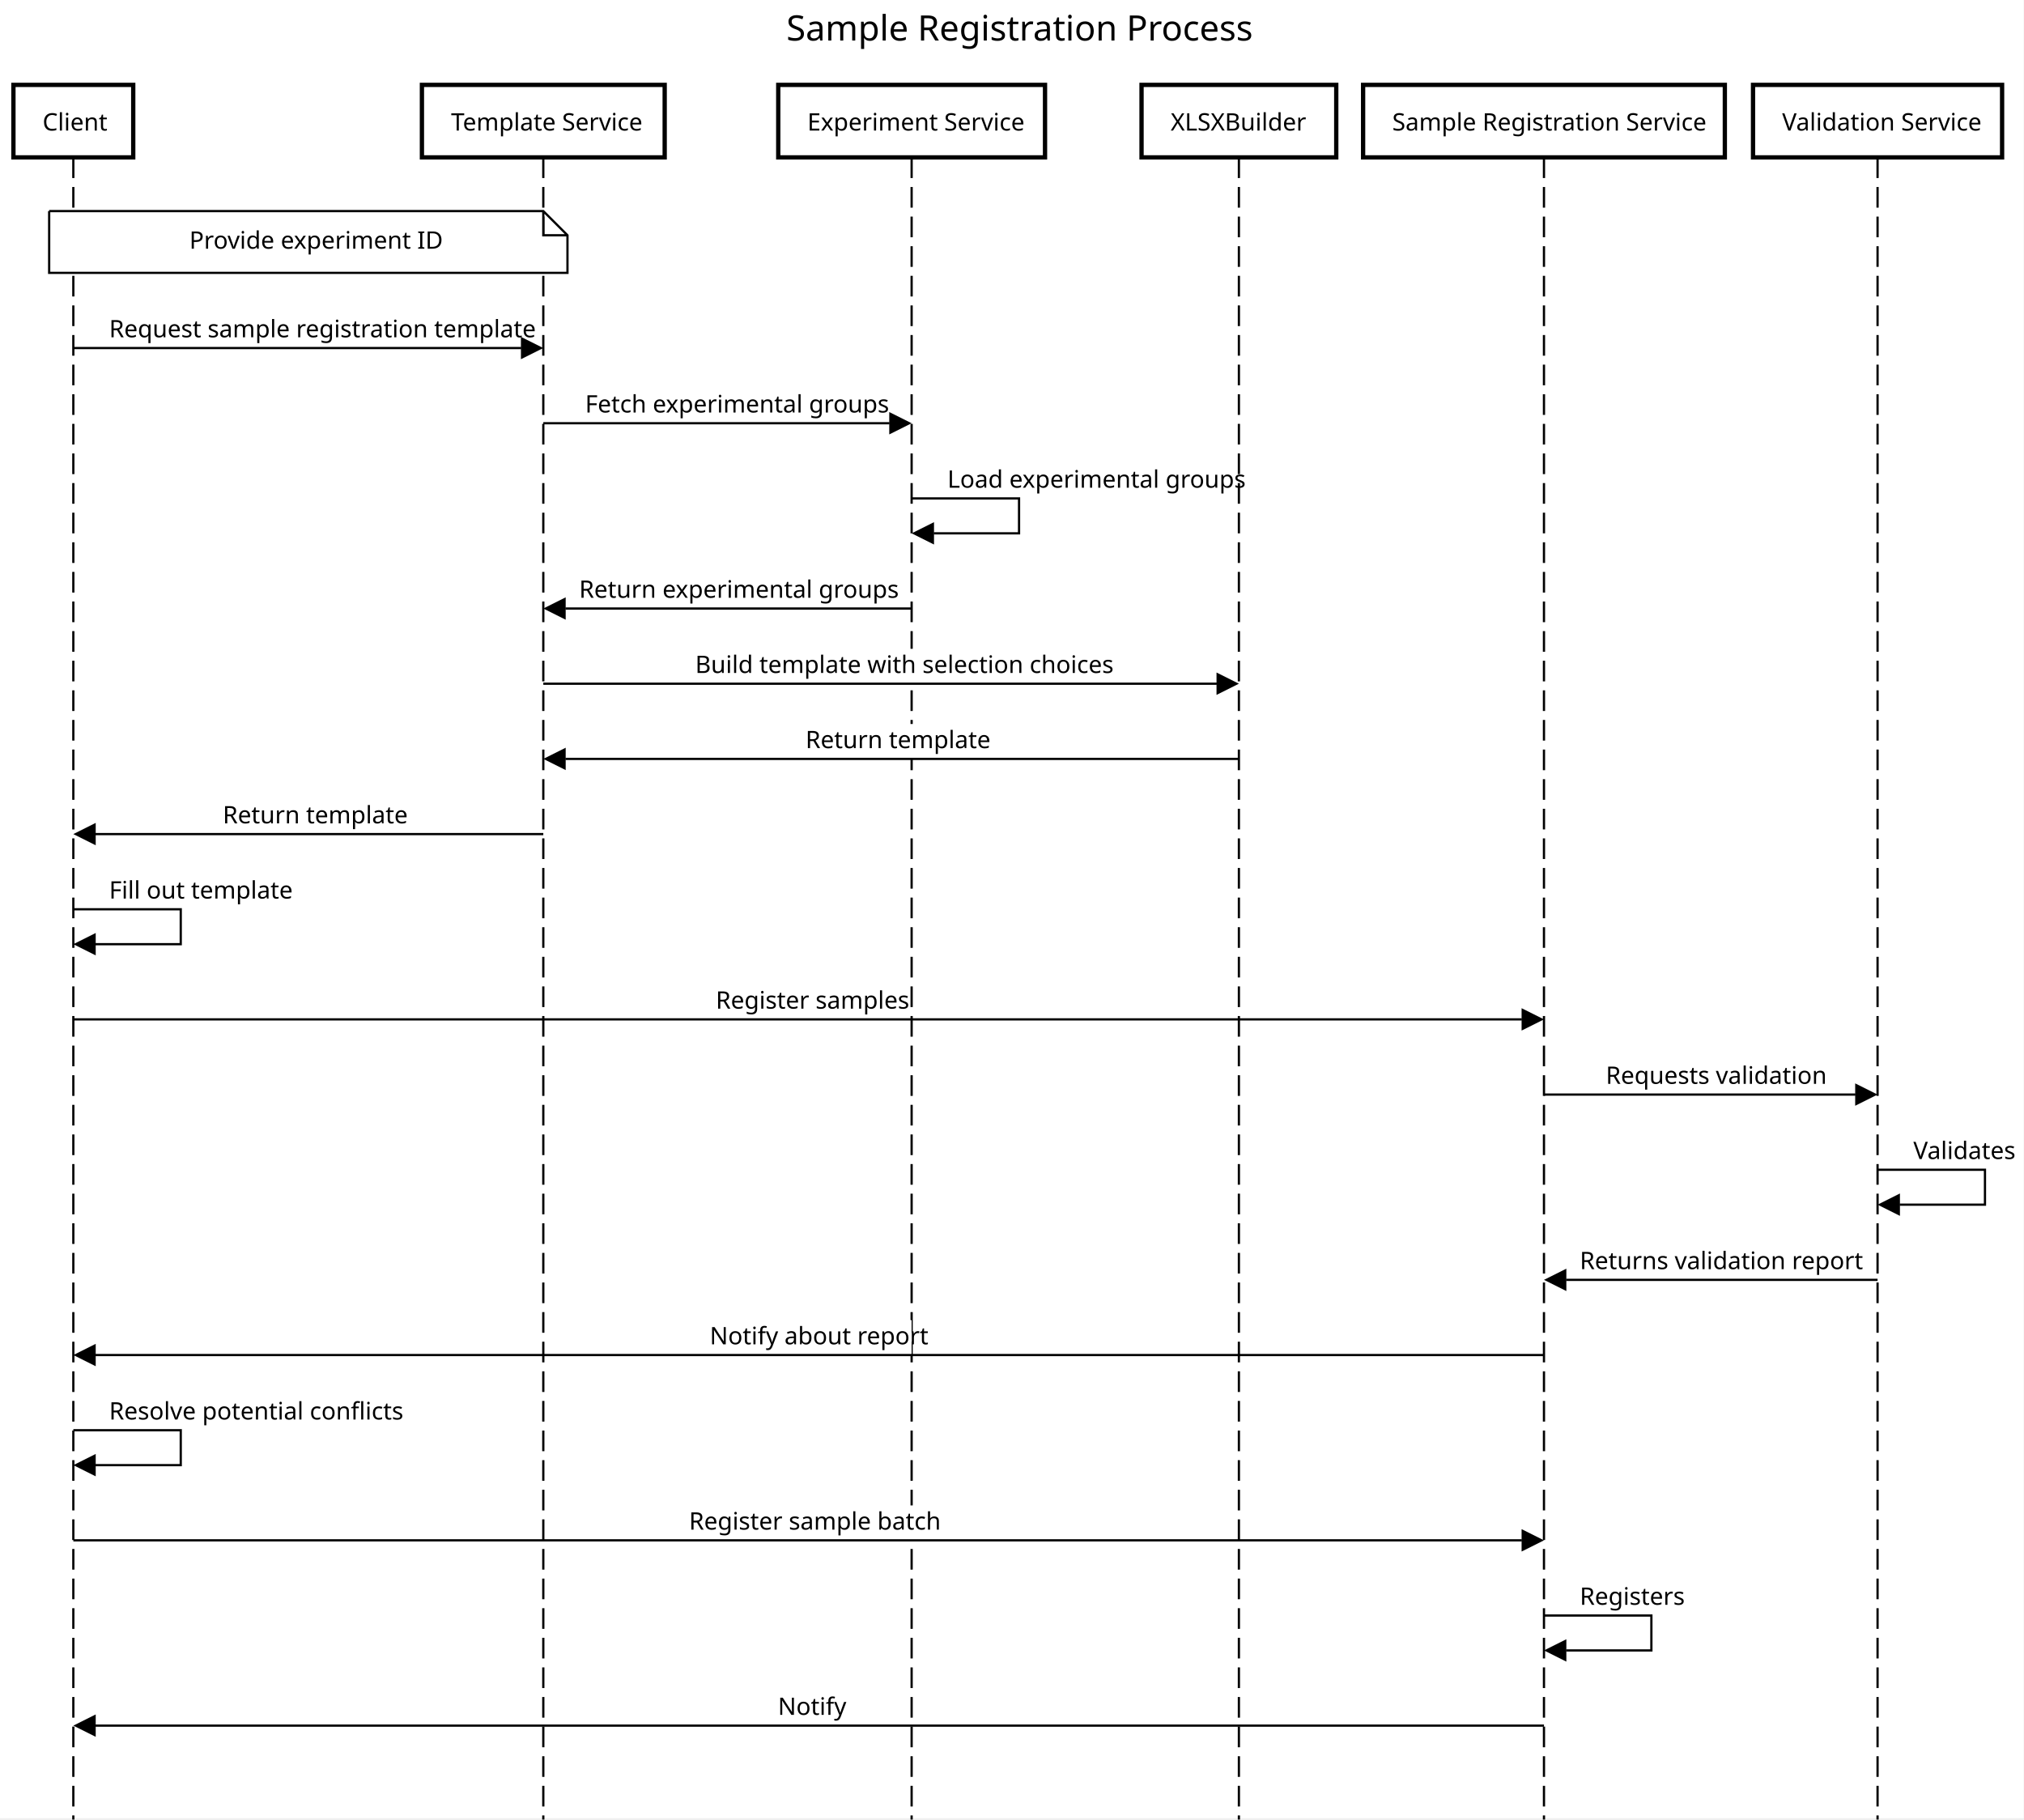
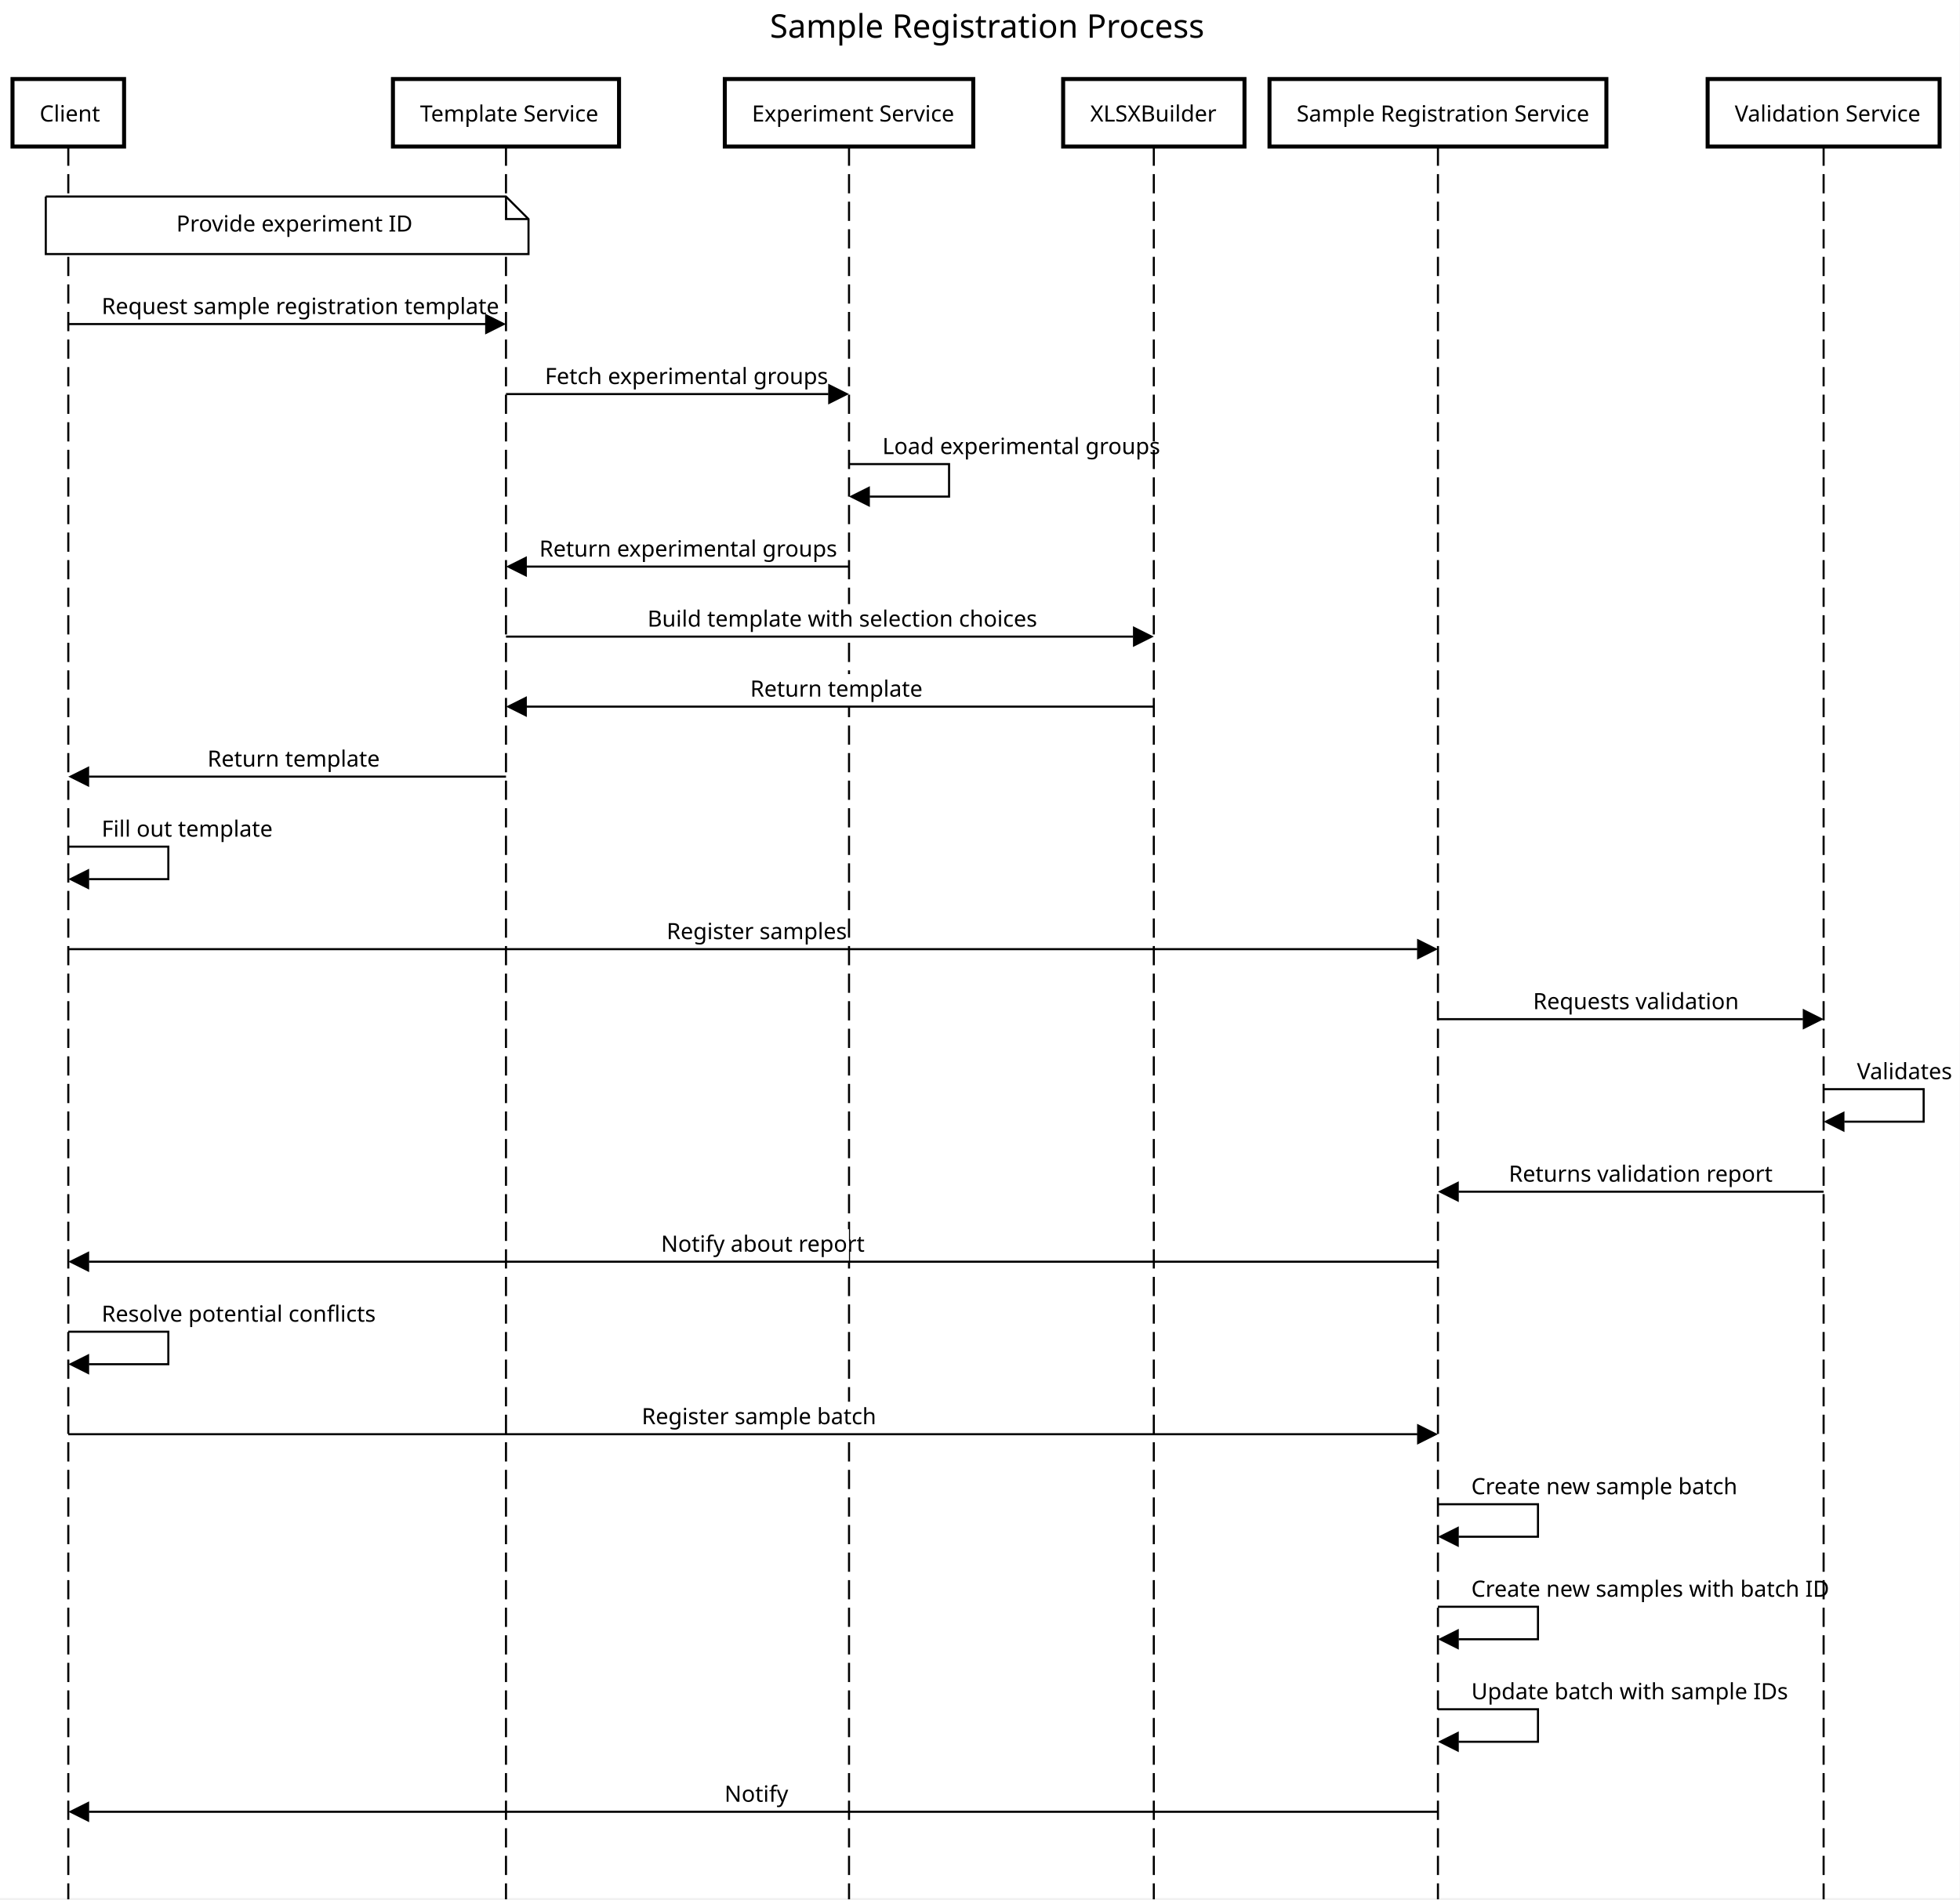
- <svg xmlns="http://www.w3.org/2000/svg" version="1.1" width="1231.235" height="1106.888">
+ <svg xmlns="http://www.w3.org/2000/svg" version="1.1" width="1280.222" height="1240.837">
  <defs />
  <g>
    <g />
    <g />
    <g />
    <g />
    <g />
    <g />
    <g />
    <g />
    <g />
    <g />
    <g />
    <g />
    <g />
    <g />
    <g />
    <g />
    <g />
    <g />
    <g />
    <g />
    <g />
    <g />
    <g />
    <g />
    <g />
    <g />
    <g />
    <g />
    <g />
    <g />
    <g />
    <g />
    <g />
    <g />
    <g />
    <g />
    <g />
    <g />
    <g />
    <g />
    <g />
    <g />
    <g />
    <g />
    <g />
    <g />
    <g />
    <g />
    <g />
    <g />
    <g />
    <g />
    <g />
    <g />
    <g />
    <g />
    <g />
    <g />
    <g />
    <g />
    <g />
    <g />
    <g />
    <g />
    <g />
    <g />
    <g />
    <g />
    <g />
    <g />
    <g />
    <g />
    <g />
    <g />
    <g />
    <g />
    <g />
    <g />
    <g />
    <g />
    <g />
    <g />
    <g />
    <g />
    <g />
    <g />
    <g />
    <g />
    <g />
    <g />
    <g />
    <g />
    <g />
    <g />
    <g />
    <g />
    <g />
    <g />
    <g />
    <g />
+     <g />
+     <g />
+     <g />
+     <g />
+     <g />
+     <g />
+     <g />
+     <g />
+     <g />
+     <g />
+     <g />
+     <g />
+     <g />
+     <g />
+     <g />
+     <g />
+     <g />
+     <g />
+     <g />
+     <g />
+     <g />
+     <g />
+     <g />
+     <g />
+     <g />
+     <g />
+     <g />
+     <g />
    <g>
-       <rect fill="white" stroke="none" x="0" y="0" width="1231" height="1106" />
+       <rect fill="white" stroke="none" x="0" y="0" width="1280" height="1240" />
    </g>
    <g />
    <g>
-       <path fill="none" stroke="black" paint-order="fill stroke markers" d=" M 44.608 95.739 L 44.608 1106.888" stroke-miterlimit="10" stroke-width="1.361" stroke-dasharray="12.566,5.445" />
-       <path fill="none" stroke="black" paint-order="fill stroke markers" d=" M 330.502 95.739 L 330.502 1106.888" stroke-miterlimit="10" stroke-width="1.361" stroke-dasharray="12.566,5.445" />
-       <path fill="none" stroke="black" paint-order="fill stroke markers" d=" M 554.562 95.739 L 554.562 1106.888" stroke-miterlimit="10" stroke-width="1.361" stroke-dasharray="12.566,5.445" />
-       <path fill="none" stroke="black" paint-order="fill stroke markers" d=" M 753.644 95.739 L 753.644 1106.888" stroke-miterlimit="10" stroke-width="1.361" stroke-dasharray="12.566,5.445" />
-       <path fill="none" stroke="black" paint-order="fill stroke markers" d=" M 939.226 95.739 L 939.226 1106.888" stroke-miterlimit="10" stroke-width="1.361" stroke-dasharray="12.566,5.445" />
-       <path fill="none" stroke="black" paint-order="fill stroke markers" d=" M 1142.153 95.739 L 1142.153 1106.888" stroke-miterlimit="10" stroke-width="1.361" stroke-dasharray="12.566,5.445" />
+       <path fill="none" stroke="black" paint-order="fill stroke markers" d=" M 44.608 95.739 L 44.608 1240.837" stroke-miterlimit="10" stroke-width="1.361" stroke-dasharray="12.566,5.445" />
+       <path fill="none" stroke="black" paint-order="fill stroke markers" d=" M 330.502 95.739 L 330.502 1240.837" stroke-miterlimit="10" stroke-width="1.361" stroke-dasharray="12.566,5.445" />
+       <path fill="none" stroke="black" paint-order="fill stroke markers" d=" M 554.562 95.739 L 554.562 1240.837" stroke-miterlimit="10" stroke-width="1.361" stroke-dasharray="12.566,5.445" />
+       <path fill="none" stroke="black" paint-order="fill stroke markers" d=" M 753.644 95.739 L 753.644 1240.837" stroke-miterlimit="10" stroke-width="1.361" stroke-dasharray="12.566,5.445" />
+       <path fill="none" stroke="black" paint-order="fill stroke markers" d=" M 939.226 95.739 L 939.226 1240.837" stroke-miterlimit="10" stroke-width="1.361" stroke-dasharray="12.566,5.445" />
+       <path fill="none" stroke="black" paint-order="fill stroke markers" d=" M 1191.141 95.739 L 1191.141 1240.837" stroke-miterlimit="10" stroke-width="1.361" stroke-dasharray="12.566,5.445" />
    </g>
    <g>
      <path fill="none" stroke="none" />
      <g>
        <path fill="white" stroke="black" paint-order="fill stroke markers" d=" M 8.168 51.634 L 81.048 51.634 L 81.048 95.739 L 8.168 95.739 L 8.168 51.634 Z" stroke-miterlimit="10" stroke-width="2.614" stroke-dasharray="" />
      </g>
      <g>
        <g />
        <text fill="black" stroke="none" font-family="sans-serif" font-size="11pt" font-style="normal" font-weight="normal" text-decoration="normal" x="25.891" y="79.404" text-anchor="start" dominant-baseline="alphabetic" xml:space="preserve">Client</text>
      </g>
      <path fill="none" stroke="none" />
      <g>
        <path fill="white" stroke="black" paint-order="fill stroke markers" d=" M 256.661 51.634 L 404.342 51.634 L 404.342 95.739 L 256.661 95.739 L 256.661 51.634 Z" stroke-miterlimit="10" stroke-width="2.614" stroke-dasharray="" />
      </g>
      <g>
        <g />
-         <text fill="black" stroke="none" font-family="sans-serif" font-size="11pt" font-style="normal" font-weight="normal" text-decoration="normal" x="274.385" y="79.404" text-anchor="start" dominant-baseline="alphabetic" xml:space="preserve">Template Service</text>
+         <text fill="black" stroke="none" font-family="sans-serif" font-size="11pt" font-style="normal" font-weight="normal" text-decoration="normal" x="274.385" y="79.404" text-anchor="start" dominant-baseline="alphabetic" xml:space="preserve">Template Service</text>
      </g>
      <path fill="none" stroke="none" />
      <g>
        <path fill="white" stroke="black" paint-order="fill stroke markers" d=" M 473.422 51.634 L 635.703 51.634 L 635.703 95.739 L 473.422 95.739 L 473.422 51.634 Z" stroke-miterlimit="10" stroke-width="2.614" stroke-dasharray="" />
      </g>
      <g>
        <g />
-         <text fill="black" stroke="none" font-family="sans-serif" font-size="11pt" font-style="normal" font-weight="normal" text-decoration="normal" x="491.146" y="79.404" text-anchor="start" dominant-baseline="alphabetic" xml:space="preserve">Experiment Service</text>
+         <text fill="black" stroke="none" font-family="sans-serif" font-size="11pt" font-style="normal" font-weight="normal" text-decoration="normal" x="491.146" y="79.404" text-anchor="start" dominant-baseline="alphabetic" xml:space="preserve">Experiment Service</text>
      </g>
      <path fill="none" stroke="none" />
      <g>
        <path fill="white" stroke="black" paint-order="fill stroke markers" d=" M 694.42 51.634 L 812.867 51.634 L 812.867 95.739 L 694.42 95.739 L 694.42 51.634 Z" stroke-miterlimit="10" stroke-width="2.614" stroke-dasharray="" />
      </g>
      <g>
        <g />
        <text fill="black" stroke="none" font-family="sans-serif" font-size="11pt" font-style="normal" font-weight="normal" text-decoration="normal" x="712.144" y="79.404" text-anchor="start" dominant-baseline="alphabetic" xml:space="preserve">XLSXBuilder</text>
      </g>
      <path fill="none" stroke="none" />
      <g>
        <path fill="white" stroke="black" paint-order="fill stroke markers" d=" M 829.202 51.634 L 1049.25 51.634 L 1049.25 95.739 L 829.202 95.739 L 829.202 51.634 Z" stroke-miterlimit="10" stroke-width="2.614" stroke-dasharray="" />
      </g>
      <g>
        <g />
-         <text fill="black" stroke="none" font-family="sans-serif" font-size="11pt" font-style="normal" font-weight="normal" text-decoration="normal" x="846.926" y="79.404" text-anchor="start" dominant-baseline="alphabetic" xml:space="preserve">Sample Registration Service</text>
-       </g>
-       <path fill="none" stroke="none" />
-       <g>
-         <path fill="white" stroke="black" paint-order="fill stroke markers" d=" M 1066.396 51.634 L 1217.91 51.634 L 1217.91 95.739 L 1066.396 95.739 L 1066.396 51.634 Z" stroke-miterlimit="10" stroke-width="2.614" stroke-dasharray="" />
-       </g>
-       <g>
-         <g />
-         <text fill="black" stroke="none" font-family="sans-serif" font-size="11pt" font-style="normal" font-weight="normal" text-decoration="normal" x="1084.12" y="79.404" text-anchor="start" dominant-baseline="alphabetic" xml:space="preserve">Validation Service</text>
+         <text fill="black" stroke="none" font-family="sans-serif" font-size="11pt" font-style="normal" font-weight="normal" text-decoration="normal" x="846.926" y="79.404" text-anchor="start" dominant-baseline="alphabetic" xml:space="preserve">Sample Registration Service</text>
+       </g>
+       <path fill="none" stroke="none" />
+       <g>
+         <path fill="white" stroke="black" paint-order="fill stroke markers" d=" M 1115.384 51.634 L 1266.898 51.634 L 1266.898 95.739 L 1115.384 95.739 L 1115.384 51.634 Z" stroke-miterlimit="10" stroke-width="2.614" stroke-dasharray="" />
+       </g>
+       <g>
+         <g />
+         <text fill="black" stroke="none" font-family="sans-serif" font-size="11pt" font-style="normal" font-weight="normal" text-decoration="normal" x="1133.107" y="79.404" text-anchor="start" dominant-baseline="alphabetic" xml:space="preserve">Validation Service</text>
      </g>
    </g>
    <g>
      <g>
-         <text fill="black" stroke="none" font-family="sans-serif" font-size="16pt" font-style="normal" font-weight="normal" text-decoration="normal" x="478.367" y="24.651" text-anchor="start" dominant-baseline="alphabetic" xml:space="preserve">Sample Registration Process</text>
+         <text fill="black" stroke="none" font-family="sans-serif" font-size="16pt" font-style="normal" font-weight="normal" text-decoration="normal" x="502.867" y="24.651" text-anchor="start" dominant-baseline="alphabetic" xml:space="preserve">Sample Registration Process</text>
      </g>
      <path fill="white" stroke="black" paint-order="fill stroke markers" d=" M 29.906 128.41 L 330.502 128.41 L 345.204 143.111 L 345.204 165.981 L 29.906 165.981 L 29.906 128.41 M 330.502 128.41 L 330.502 143.111 L 345.204 143.111" stroke-miterlimit="10" stroke-width="1.361" stroke-dasharray="" />
      <g>
-         <text fill="black" stroke="none" font-family="sans-serif" font-size="11pt" font-style="normal" font-weight="normal" text-decoration="normal" x="115.188" y="151.279" text-anchor="start" dominant-baseline="alphabetic" xml:space="preserve">Provide experiment ID</text>
+         <text fill="black" stroke="none" font-family="sans-serif" font-size="11pt" font-style="normal" font-weight="normal" text-decoration="normal" x="115.188" y="151.279" text-anchor="start" dominant-baseline="alphabetic" xml:space="preserve">Provide experiment ID</text>
      </g>
      <g>
        <rect fill="white" stroke="none" x="63.938" y="190.483" width="247.234" height="21.236" />
-         <text fill="black" stroke="none" font-family="sans-serif" font-size="11pt" font-style="normal" font-weight="normal" text-decoration="normal" x="66.388" y="205.185" text-anchor="start" dominant-baseline="alphabetic" xml:space="preserve">Request sample registration template</text>
+         <text fill="black" stroke="none" font-family="sans-serif" font-size="11pt" font-style="normal" font-weight="normal" text-decoration="normal" x="66.388" y="205.185" text-anchor="start" dominant-baseline="alphabetic" xml:space="preserve">Request sample registration template</text>
      </g>
      <g>
        <path fill="none" stroke="black" paint-order="fill stroke markers" d=" M 44.608 211.719 L 317.053 211.719" stroke-miterlimit="10" stroke-width="1.361" stroke-dasharray="" />
        <g transform="translate(330.5018,211.7191) translate(-330.5018,-211.7191)">
          <path fill="black" stroke="none" paint-order="stroke fill markers" d=" M 316.889 204.913 L 330.502 211.719 L 316.889 218.525 Z" />
        </g>
      </g>
      <g>
        <rect fill="white" stroke="none" x="353.499" y="236.222" width="178.067" height="21.236" />
-         <text fill="black" stroke="none" font-family="sans-serif" font-size="11pt" font-style="normal" font-weight="normal" text-decoration="normal" x="355.949" y="250.924" text-anchor="start" dominant-baseline="alphabetic" xml:space="preserve">Fetch experimental groups</text>
+         <text fill="black" stroke="none" font-family="sans-serif" font-size="11pt" font-style="normal" font-weight="normal" text-decoration="normal" x="355.949" y="250.924" text-anchor="start" dominant-baseline="alphabetic" xml:space="preserve">Fetch experimental groups</text>
      </g>
      <g>
        <path fill="none" stroke="black" paint-order="fill stroke markers" d=" M 330.502 257.458 L 541.113 257.458" stroke-miterlimit="10" stroke-width="1.361" stroke-dasharray="" />
        <g transform="translate(554.5624,257.4577) translate(-554.5624,-257.4577)">
          <path fill="black" stroke="none" paint-order="stroke fill markers" d=" M 540.95 250.651 L 554.562 257.458 L 540.95 264.264 Z" />
        </g>
      </g>
      <g>
        <rect fill="white" stroke="none" x="573.892" y="281.96" width="174.034" height="21.236" />
-         <text fill="black" stroke="none" font-family="sans-serif" font-size="11pt" font-style="normal" font-weight="normal" text-decoration="normal" x="576.343" y="296.662" text-anchor="start" dominant-baseline="alphabetic" xml:space="preserve">Load experimental groups</text>
+         <text fill="black" stroke="none" font-family="sans-serif" font-size="11pt" font-style="normal" font-weight="normal" text-decoration="normal" x="576.343" y="296.662" text-anchor="start" dominant-baseline="alphabetic" xml:space="preserve">Load experimental groups</text>
      </g>
      <g>
        <path fill="none" stroke="black" paint-order="fill stroke markers" d=" M 554.562 303.196 L 619.903 303.196 L 619.903 324.432 L 568.012 324.432" stroke-miterlimit="10" stroke-width="1.361" stroke-dasharray="" />
        <g transform="translate(554.5624,324.432) translate(-554.5624,-324.432)">
          <path fill="black" stroke="none" paint-order="stroke fill markers" d=" M 568.175 317.626 L 554.562 324.432 L 568.175 331.238 Z" />
        </g>
      </g>
      <g>
        <rect fill="white" stroke="none" x="349.832" y="348.935" width="185.401" height="21.236" />
-         <text fill="black" stroke="none" font-family="sans-serif" font-size="11pt" font-style="normal" font-weight="normal" text-decoration="normal" x="352.282" y="363.636" text-anchor="start" dominant-baseline="alphabetic" xml:space="preserve">Return experimental groups</text>
+         <text fill="black" stroke="none" font-family="sans-serif" font-size="11pt" font-style="normal" font-weight="normal" text-decoration="normal" x="352.282" y="363.636" text-anchor="start" dominant-baseline="alphabetic" xml:space="preserve">Return experimental groups</text>
      </g>
      <g>
        <path fill="none" stroke="black" paint-order="fill stroke markers" d=" M 554.562 370.171 L 343.951 370.171" stroke-miterlimit="10" stroke-width="1.361" stroke-dasharray="" />
        <g transform="translate(330.5018,370.1706) translate(-330.5018,-370.1706)">
          <path fill="black" stroke="none" paint-order="stroke fill markers" d=" M 344.115 363.364 L 330.502 370.171 L 344.115 376.977 Z" />
        </g>
      </g>
      <g>
        <rect fill="white" stroke="none" x="420.472" y="394.673" width="243.201" height="21.236" />
-         <text fill="black" stroke="none" font-family="sans-serif" font-size="11pt" font-style="normal" font-weight="normal" text-decoration="normal" x="422.923" y="409.375" text-anchor="start" dominant-baseline="alphabetic" xml:space="preserve">Build template with selection choices</text>
+         <text fill="black" stroke="none" font-family="sans-serif" font-size="11pt" font-style="normal" font-weight="normal" text-decoration="normal" x="422.923" y="409.375" text-anchor="start" dominant-baseline="alphabetic" xml:space="preserve">Build template with selection choices</text>
      </g>
      <g>
        <path fill="none" stroke="black" paint-order="fill stroke markers" d=" M 330.502 415.909 L 740.194 415.909" stroke-miterlimit="10" stroke-width="1.361" stroke-dasharray="" />
        <g transform="translate(753.6436,415.9091) translate(-753.6436,-415.9091)">
          <path fill="black" stroke="none" paint-order="stroke fill markers" d=" M 740.031 409.103 L 753.644 415.909 L 740.031 422.715 Z" />
        </g>
      </g>
      <g>
        <rect fill="white" stroke="none" x="487.572" y="440.412" width="109.001" height="21.236" />
-         <text fill="black" stroke="none" font-family="sans-serif" font-size="11pt" font-style="normal" font-weight="normal" text-decoration="normal" x="490.023" y="455.114" text-anchor="start" dominant-baseline="alphabetic" xml:space="preserve">Return template</text>
+         <text fill="black" stroke="none" font-family="sans-serif" font-size="11pt" font-style="normal" font-weight="normal" text-decoration="normal" x="490.023" y="455.114" text-anchor="start" dominant-baseline="alphabetic" xml:space="preserve">Return template</text>
      </g>
      <g>
        <path fill="none" stroke="black" paint-order="fill stroke markers" d=" M 753.644 461.648 L 343.951 461.648" stroke-miterlimit="10" stroke-width="1.361" stroke-dasharray="" />
        <g transform="translate(330.5018,461.6477) translate(-330.5018,-461.6477)">
          <path fill="black" stroke="none" paint-order="stroke fill markers" d=" M 344.115 454.841 L 330.502 461.648 L 344.115 468.454 Z" />
        </g>
      </g>
      <g>
        <rect fill="white" stroke="none" x="133.055" y="486.151" width="109.001" height="21.236" />
-         <text fill="black" stroke="none" font-family="sans-serif" font-size="11pt" font-style="normal" font-weight="normal" text-decoration="normal" x="135.505" y="500.852" text-anchor="start" dominant-baseline="alphabetic" xml:space="preserve">Return template</text>
+         <text fill="black" stroke="none" font-family="sans-serif" font-size="11pt" font-style="normal" font-weight="normal" text-decoration="normal" x="135.505" y="500.852" text-anchor="start" dominant-baseline="alphabetic" xml:space="preserve">Return template</text>
      </g>
      <g>
        <path fill="none" stroke="black" paint-order="fill stroke markers" d=" M 330.502 507.386 L 58.057 507.386" stroke-miterlimit="10" stroke-width="1.361" stroke-dasharray="" />
        <g transform="translate(44.60796,507.3863) translate(-44.60796,-507.3863)">
          <path fill="black" stroke="none" paint-order="stroke fill markers" d=" M 58.221 500.58 L 44.608 507.386 L 58.221 514.193 Z" />
        </g>
      </g>
      <g>
        <rect fill="white" stroke="none" x="63.938" y="531.889" width="108.234" height="21.236" />
-         <text fill="black" stroke="none" font-family="sans-serif" font-size="11pt" font-style="normal" font-weight="normal" text-decoration="normal" x="66.388" y="546.591" text-anchor="start" dominant-baseline="alphabetic" xml:space="preserve">Fill out template</text>
+         <text fill="black" stroke="none" font-family="sans-serif" font-size="11pt" font-style="normal" font-weight="normal" text-decoration="normal" x="66.388" y="546.591" text-anchor="start" dominant-baseline="alphabetic" xml:space="preserve">Fill out template</text>
      </g>
      <g>
        <path fill="none" stroke="black" paint-order="fill stroke markers" d=" M 44.608 553.125 L 109.949 553.125 L 109.949 574.361 L 58.057 574.361" stroke-miterlimit="10" stroke-width="1.361" stroke-dasharray="" />
        <g transform="translate(44.60796,574.3606) translate(-44.60796,-574.3606)">
          <path fill="black" stroke="none" paint-order="stroke fill markers" d=" M 58.221 567.554 L 44.608 574.361 L 58.221 581.167 Z" />
        </g>
      </g>
      <g>
        <rect fill="white" stroke="none" x="432.967" y="598.863" width="117.901" height="21.236" />
-         <text fill="black" stroke="none" font-family="sans-serif" font-size="11pt" font-style="normal" font-weight="normal" text-decoration="normal" x="435.417" y="613.565" text-anchor="start" dominant-baseline="alphabetic" xml:space="preserve">Register samples</text>
+         <text fill="black" stroke="none" font-family="sans-serif" font-size="11pt" font-style="normal" font-weight="normal" text-decoration="normal" x="435.417" y="613.565" text-anchor="start" dominant-baseline="alphabetic" xml:space="preserve">Register samples</text>
      </g>
      <g>
        <path fill="none" stroke="black" paint-order="fill stroke markers" d=" M 44.608 620.099 L 925.777 620.099" stroke-miterlimit="10" stroke-width="1.361" stroke-dasharray="" />
        <g transform="translate(939.2262,620.0992) translate(-939.2262,-620.0992)">
          <path fill="black" stroke="none" paint-order="stroke fill markers" d=" M 925.614 613.293 L 939.226 620.099 L 925.614 626.906 Z" />
        </g>
      </g>
      <g>
-         <rect fill="white" stroke="none" x="974.406" y="644.602" width="132.567" height="21.236" />
-         <text fill="black" stroke="none" font-family="sans-serif" font-size="11pt" font-style="normal" font-weight="normal" text-decoration="normal" x="976.856" y="659.304" text-anchor="start" dominant-baseline="alphabetic" xml:space="preserve">Requests validation</text>
-       </g>
-       <g>
-         <path fill="none" stroke="black" paint-order="fill stroke markers" d=" M 939.226 665.838 L 1128.704 665.838" stroke-miterlimit="10" stroke-width="1.361" stroke-dasharray="" />
-         <g transform="translate(1142.153,665.8377) translate(-1142.153,-665.8377)">
-           <path fill="black" stroke="none" paint-order="stroke fill markers" d=" M 1128.541 659.031 L 1142.153 665.838 L 1128.541 672.644 Z" />
-         </g>
-       </g>
-       <g>
-         <rect fill="white" stroke="none" x="1161.483" y="690.341" width="64.034" height="21.236" />
-         <text fill="black" stroke="none" font-family="sans-serif" font-size="11pt" font-style="normal" font-weight="normal" text-decoration="normal" x="1163.934" y="705.042" text-anchor="start" dominant-baseline="alphabetic" xml:space="preserve">Validates</text>
-       </g>
-       <g>
-         <path fill="none" stroke="black" paint-order="fill stroke markers" d=" M 1142.153 711.576 L 1207.494 711.576 L 1207.494 732.812 L 1155.603 732.812" stroke-miterlimit="10" stroke-width="1.361" stroke-dasharray="" />
-         <g transform="translate(1142.153,732.8121) translate(-1142.153,-732.8121)">
-           <path fill="black" stroke="none" paint-order="stroke fill markers" d=" M 1155.766 726.006 L 1142.153 732.812 L 1155.766 739.618 Z" />
-         </g>
-       </g>
-       <g>
-         <rect fill="white" stroke="none" x="958.556" y="757.315" width="164.267" height="21.236" />
-         <text fill="black" stroke="none" font-family="sans-serif" font-size="11pt" font-style="normal" font-weight="normal" text-decoration="normal" x="961.006" y="772.017" text-anchor="start" dominant-baseline="alphabetic" xml:space="preserve">Returns validation report</text>
-       </g>
-       <g>
-         <path fill="none" stroke="black" paint-order="fill stroke markers" d=" M 1142.153 778.551 L 952.676 778.551" stroke-miterlimit="10" stroke-width="1.361" stroke-dasharray="" />
+         <rect fill="white" stroke="none" x="998.9" y="644.602" width="132.567" height="21.236" />
+         <text fill="black" stroke="none" font-family="sans-serif" font-size="11pt" font-style="normal" font-weight="normal" text-decoration="normal" x="1001.35" y="659.304" text-anchor="start" dominant-baseline="alphabetic" xml:space="preserve">Requests validation</text>
+       </g>
+       <g>
+         <path fill="none" stroke="black" paint-order="fill stroke markers" d=" M 939.226 665.838 L 1177.691 665.838" stroke-miterlimit="10" stroke-width="1.361" stroke-dasharray="" />
+         <g transform="translate(1191.141,665.8377) translate(-1191.141,-665.8377)">
+           <path fill="black" stroke="none" paint-order="stroke fill markers" d=" M 1177.528 659.031 L 1191.141 665.838 L 1177.528 672.644 Z" />
+         </g>
+       </g>
+       <g>
+         <rect fill="white" stroke="none" x="1210.471" y="690.341" width="64.034" height="21.236" />
+         <text fill="black" stroke="none" font-family="sans-serif" font-size="11pt" font-style="normal" font-weight="normal" text-decoration="normal" x="1212.921" y="705.042" text-anchor="start" dominant-baseline="alphabetic" xml:space="preserve">Validates</text>
+       </g>
+       <g>
+         <path fill="none" stroke="black" paint-order="fill stroke markers" d=" M 1191.141 711.576 L 1256.482 711.576 L 1256.482 732.812 L 1204.59 732.812" stroke-miterlimit="10" stroke-width="1.361" stroke-dasharray="" />
+         <g transform="translate(1191.141,732.8121) translate(-1191.141,-732.8121)">
+           <path fill="black" stroke="none" paint-order="stroke fill markers" d=" M 1204.753 726.006 L 1191.141 732.812 L 1204.753 739.618 Z" />
+         </g>
+       </g>
+       <g>
+         <rect fill="white" stroke="none" x="983.05" y="757.315" width="164.267" height="21.236" />
+         <text fill="black" stroke="none" font-family="sans-serif" font-size="11pt" font-style="normal" font-weight="normal" text-decoration="normal" x="985.5" y="772.017" text-anchor="start" dominant-baseline="alphabetic" xml:space="preserve">Returns validation report</text>
+       </g>
+       <g>
+         <path fill="none" stroke="black" paint-order="fill stroke markers" d=" M 1191.141 778.551 L 952.676 778.551" stroke-miterlimit="10" stroke-width="1.361" stroke-dasharray="" />
        <g transform="translate(939.2262,778.5506) translate(-939.2262,-778.5506)">
          <path fill="black" stroke="none" paint-order="stroke fill markers" d=" M 952.839 771.744 L 939.226 778.551 L 952.839 785.357 Z" />
        </g>
      </g>
      <g>
        <rect fill="white" stroke="none" x="429.3" y="803.053" width="125.234" height="21.236" />
-         <text fill="black" stroke="none" font-family="sans-serif" font-size="11pt" font-style="normal" font-weight="normal" text-decoration="normal" x="431.75" y="817.755" text-anchor="start" dominant-baseline="alphabetic" xml:space="preserve">Notify about report</text>
+         <text fill="black" stroke="none" font-family="sans-serif" font-size="11pt" font-style="normal" font-weight="normal" text-decoration="normal" x="431.75" y="817.755" text-anchor="start" dominant-baseline="alphabetic" xml:space="preserve">Notify about report</text>
      </g>
      <g>
        <path fill="none" stroke="black" paint-order="fill stroke markers" d=" M 939.226 824.289 L 58.057 824.289" stroke-miterlimit="10" stroke-width="1.361" stroke-dasharray="" />
        <g transform="translate(44.60796,824.2892) translate(-44.60796,-824.2892)">
          <path fill="black" stroke="none" paint-order="stroke fill markers" d=" M 58.221 817.483 L 44.608 824.289 L 58.221 831.096 Z" />
        </g>
      </g>
      <g>
        <rect fill="white" stroke="none" x="63.938" y="848.792" width="174.001" height="21.236" />
-         <text fill="black" stroke="none" font-family="sans-serif" font-size="11pt" font-style="normal" font-weight="normal" text-decoration="normal" x="66.388" y="863.494" text-anchor="start" dominant-baseline="alphabetic" xml:space="preserve">Resolve potential conflicts</text>
+         <text fill="black" stroke="none" font-family="sans-serif" font-size="11pt" font-style="normal" font-weight="normal" text-decoration="normal" x="66.388" y="863.494" text-anchor="start" dominant-baseline="alphabetic" xml:space="preserve">Resolve potential conflicts</text>
      </g>
      <g>
        <path fill="none" stroke="black" paint-order="fill stroke markers" d=" M 44.608 870.028 L 109.949 870.028 L 109.949 891.264 L 58.057 891.264" stroke-miterlimit="10" stroke-width="1.361" stroke-dasharray="" />
        <g transform="translate(44.60796,891.2635) translate(-44.60796,-891.2635)">
          <path fill="black" stroke="none" paint-order="stroke fill markers" d=" M 58.221 884.457 L 44.608 891.264 L 58.221 898.07 Z" />
        </g>
      </g>
      <g>
        <rect fill="white" stroke="none" x="416.7" y="915.766" width="150.434" height="21.236" />
-         <text fill="black" stroke="none" font-family="sans-serif" font-size="11pt" font-style="normal" font-weight="normal" text-decoration="normal" x="419.15" y="930.468" text-anchor="start" dominant-baseline="alphabetic" xml:space="preserve">Register sample batch</text>
+         <text fill="black" stroke="none" font-family="sans-serif" font-size="11pt" font-style="normal" font-weight="normal" text-decoration="normal" x="419.15" y="930.468" text-anchor="start" dominant-baseline="alphabetic" xml:space="preserve">Register sample batch</text>
      </g>
      <g>
        <path fill="none" stroke="black" paint-order="fill stroke markers" d=" M 44.608 937.002 L 925.777 937.002" stroke-miterlimit="10" stroke-width="1.361" stroke-dasharray="" />
        <g transform="translate(939.2262,937.0021) translate(-939.2262,-937.0021)">
          <path fill="black" stroke="none" paint-order="stroke fill markers" d=" M 925.614 930.196 L 939.226 937.002 L 925.614 943.808 Z" />
        </g>
      </g>
      <g>
-         <rect fill="white" stroke="none" x="958.556" y="961.505" width="66.667" height="21.236" />
-         <text fill="black" stroke="none" font-family="sans-serif" font-size="11pt" font-style="normal" font-weight="normal" text-decoration="normal" x="961.006" y="976.207" text-anchor="start" dominant-baseline="alphabetic" xml:space="preserve">Registers</text>
+         <rect fill="white" stroke="none" x="958.556" y="961.505" width="170.767" height="21.236" />
+         <text fill="black" stroke="none" font-family="sans-serif" font-size="11pt" font-style="normal" font-weight="normal" text-decoration="normal" x="961.006" y="976.207" text-anchor="start" dominant-baseline="alphabetic" xml:space="preserve">Create new sample batch</text>
      </g>
      <g>
        <path fill="none" stroke="black" paint-order="fill stroke markers" d=" M 939.226 982.741 L 1004.567 982.741 L 1004.567 1003.976 L 952.676 1003.976" stroke-miterlimit="10" stroke-width="1.361" stroke-dasharray="" />
        <g transform="translate(939.2262,1003.976) translate(-939.2262,-1003.976)">
          <path fill="black" stroke="none" paint-order="stroke fill markers" d=" M 952.839 997.17 L 939.226 1003.976 L 952.839 1010.783 Z" />
        </g>
      </g>
      <g>
-         <rect fill="white" stroke="none" x="470.767" y="1028.479" width="42.301" height="21.236" />
-         <text fill="black" stroke="none" font-family="sans-serif" font-size="11pt" font-style="normal" font-weight="normal" text-decoration="normal" x="473.217" y="1043.181" text-anchor="start" dominant-baseline="alphabetic" xml:space="preserve">Notify</text>
-       </g>
-       <g>
-         <path fill="none" stroke="black" paint-order="fill stroke markers" d=" M 939.226 1049.715 L 58.057 1049.715" stroke-miterlimit="10" stroke-width="1.361" stroke-dasharray="" />
-         <g transform="translate(44.60796,1049.715) translate(-44.60796,-1049.715)">
-           <path fill="black" stroke="none" paint-order="stroke fill markers" d=" M 58.221 1042.909 L 44.608 1049.715 L 58.221 1056.521 Z" />
+         <rect fill="white" stroke="none" x="958.556" y="1028.479" width="226.867" height="21.236" />
+         <text fill="black" stroke="none" font-family="sans-serif" font-size="11pt" font-style="normal" font-weight="normal" text-decoration="normal" x="961.006" y="1043.181" text-anchor="start" dominant-baseline="alphabetic" xml:space="preserve">Create new samples with batch ID</text>
+       </g>
+       <g>
+         <path fill="none" stroke="black" paint-order="fill stroke markers" d=" M 939.226 1049.715 L 1004.567 1049.715 L 1004.567 1070.951 L 952.676 1070.951" stroke-miterlimit="10" stroke-width="1.361" stroke-dasharray="" />
+         <g transform="translate(939.2262,1070.951) translate(-939.2262,-1070.951)">
+           <path fill="black" stroke="none" paint-order="stroke fill markers" d=" M 952.839 1064.144 L 939.226 1070.951 L 952.839 1077.757 Z" />
+         </g>
+       </g>
+       <g>
+         <rect fill="white" stroke="none" x="958.556" y="1095.454" width="199.234" height="21.236" />
+         <text fill="black" stroke="none" font-family="sans-serif" font-size="11pt" font-style="normal" font-weight="normal" text-decoration="normal" x="961.006" y="1110.155" text-anchor="start" dominant-baseline="alphabetic" xml:space="preserve">Update batch with sample IDs</text>
+       </g>
+       <g>
+         <path fill="none" stroke="black" paint-order="fill stroke markers" d=" M 939.226 1116.689 L 1004.567 1116.689 L 1004.567 1137.925 L 952.676 1137.925" stroke-miterlimit="10" stroke-width="1.361" stroke-dasharray="" />
+         <g transform="translate(939.2262,1137.925) translate(-939.2262,-1137.925)">
+           <path fill="black" stroke="none" paint-order="stroke fill markers" d=" M 952.839 1131.119 L 939.226 1137.925 L 952.839 1144.731 Z" />
+         </g>
+       </g>
+       <g>
+         <rect fill="white" stroke="none" x="470.767" y="1162.428" width="42.301" height="21.236" />
+         <text fill="black" stroke="none" font-family="sans-serif" font-size="11pt" font-style="normal" font-weight="normal" text-decoration="normal" x="473.217" y="1177.13" text-anchor="start" dominant-baseline="alphabetic" xml:space="preserve">Notify</text>
+       </g>
+       <g>
+         <path fill="none" stroke="black" paint-order="fill stroke markers" d=" M 939.226 1183.664 L 58.057 1183.664" stroke-miterlimit="10" stroke-width="1.361" stroke-dasharray="" />
+         <g transform="translate(44.60796,1183.664) translate(-44.60796,-1183.664)">
+           <path fill="black" stroke="none" paint-order="stroke fill markers" d=" M 58.221 1176.857 L 44.608 1183.664 L 58.221 1190.47 Z" />
        </g>
      </g>
    </g>
    <g />
    <g />
    <g />
    <g />
    <g />
    <g />
  </g>
</svg>
